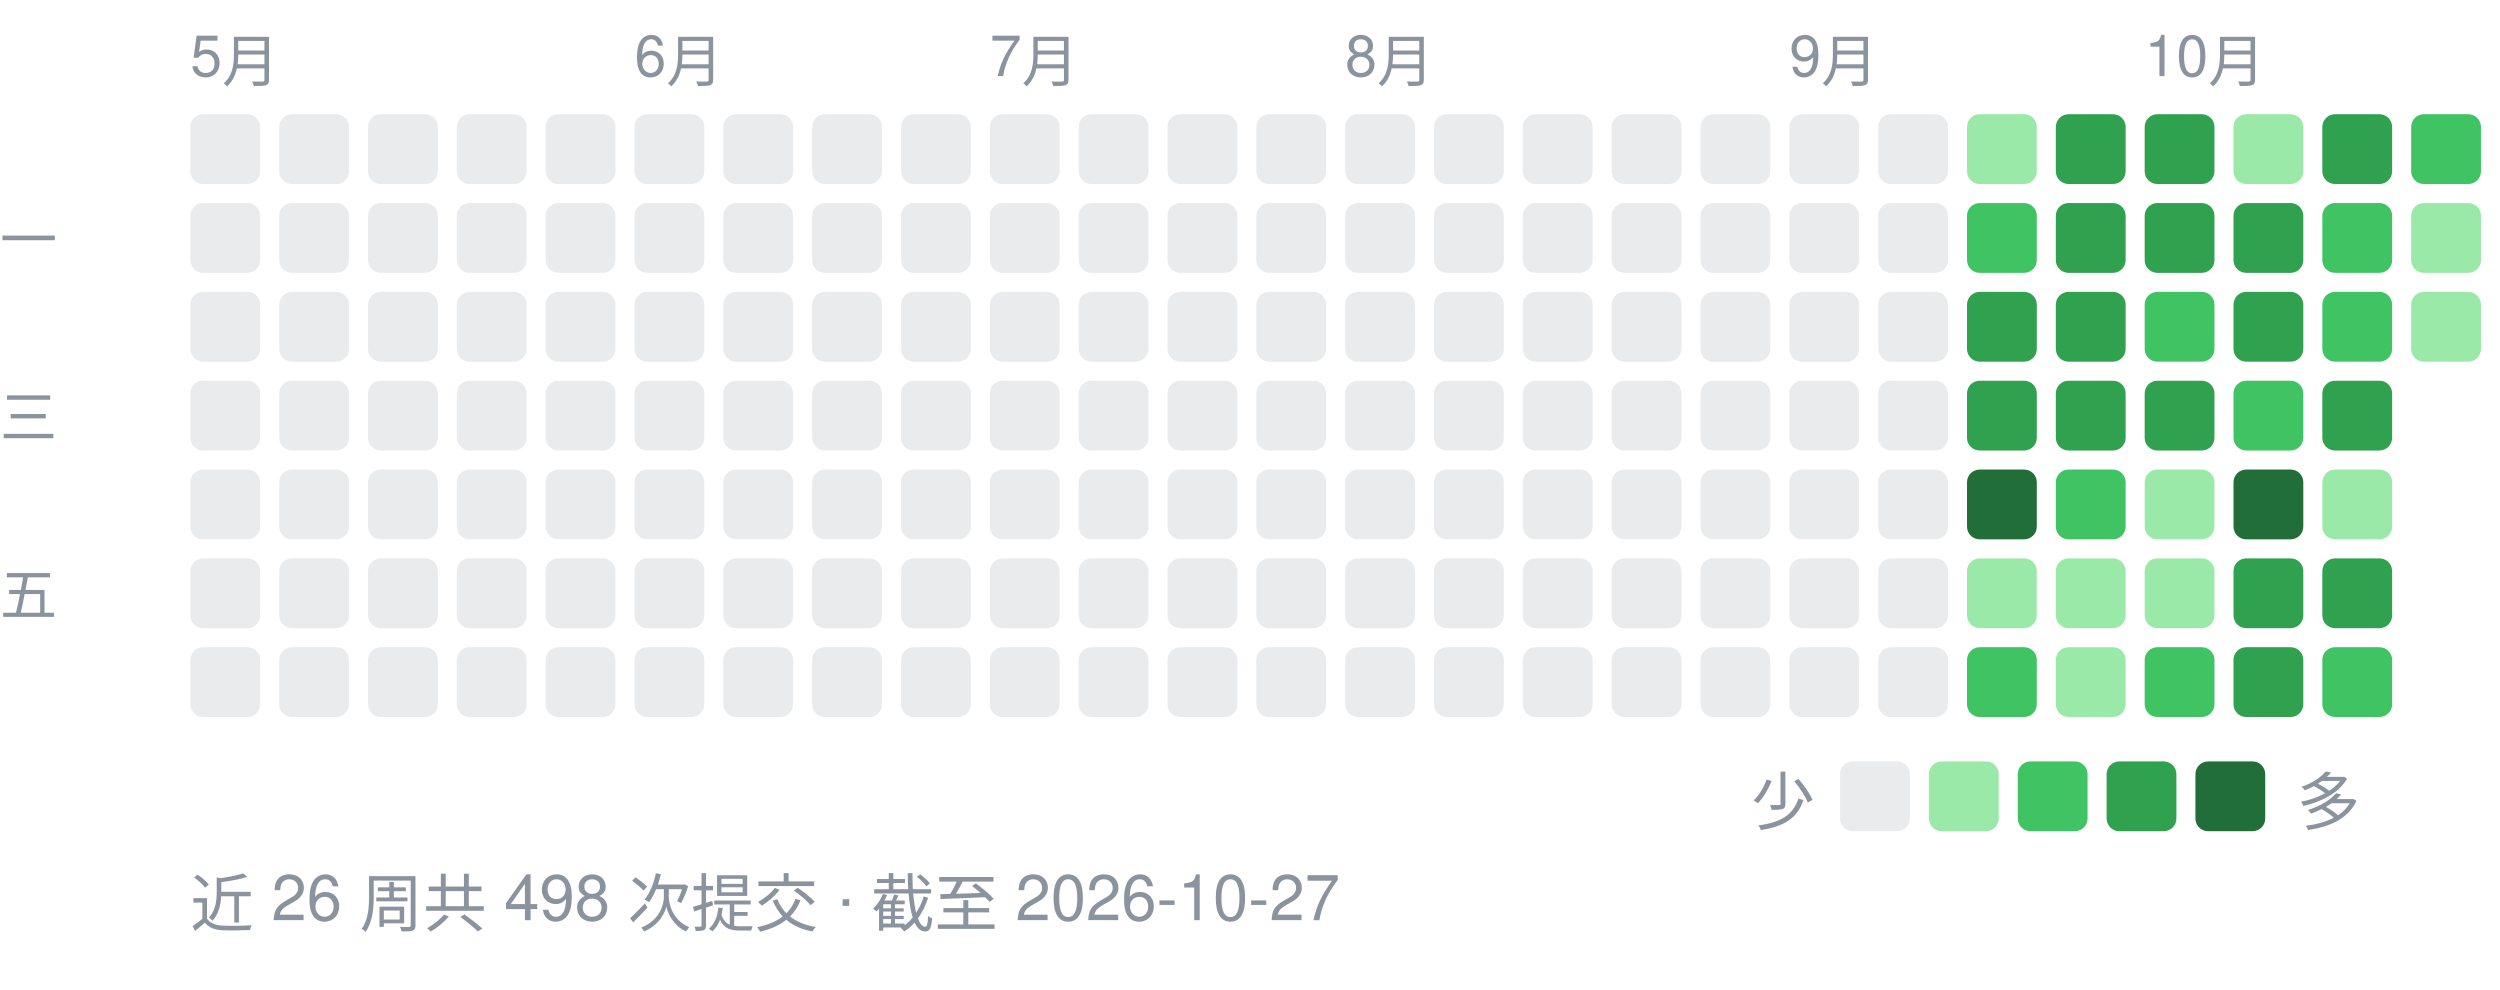
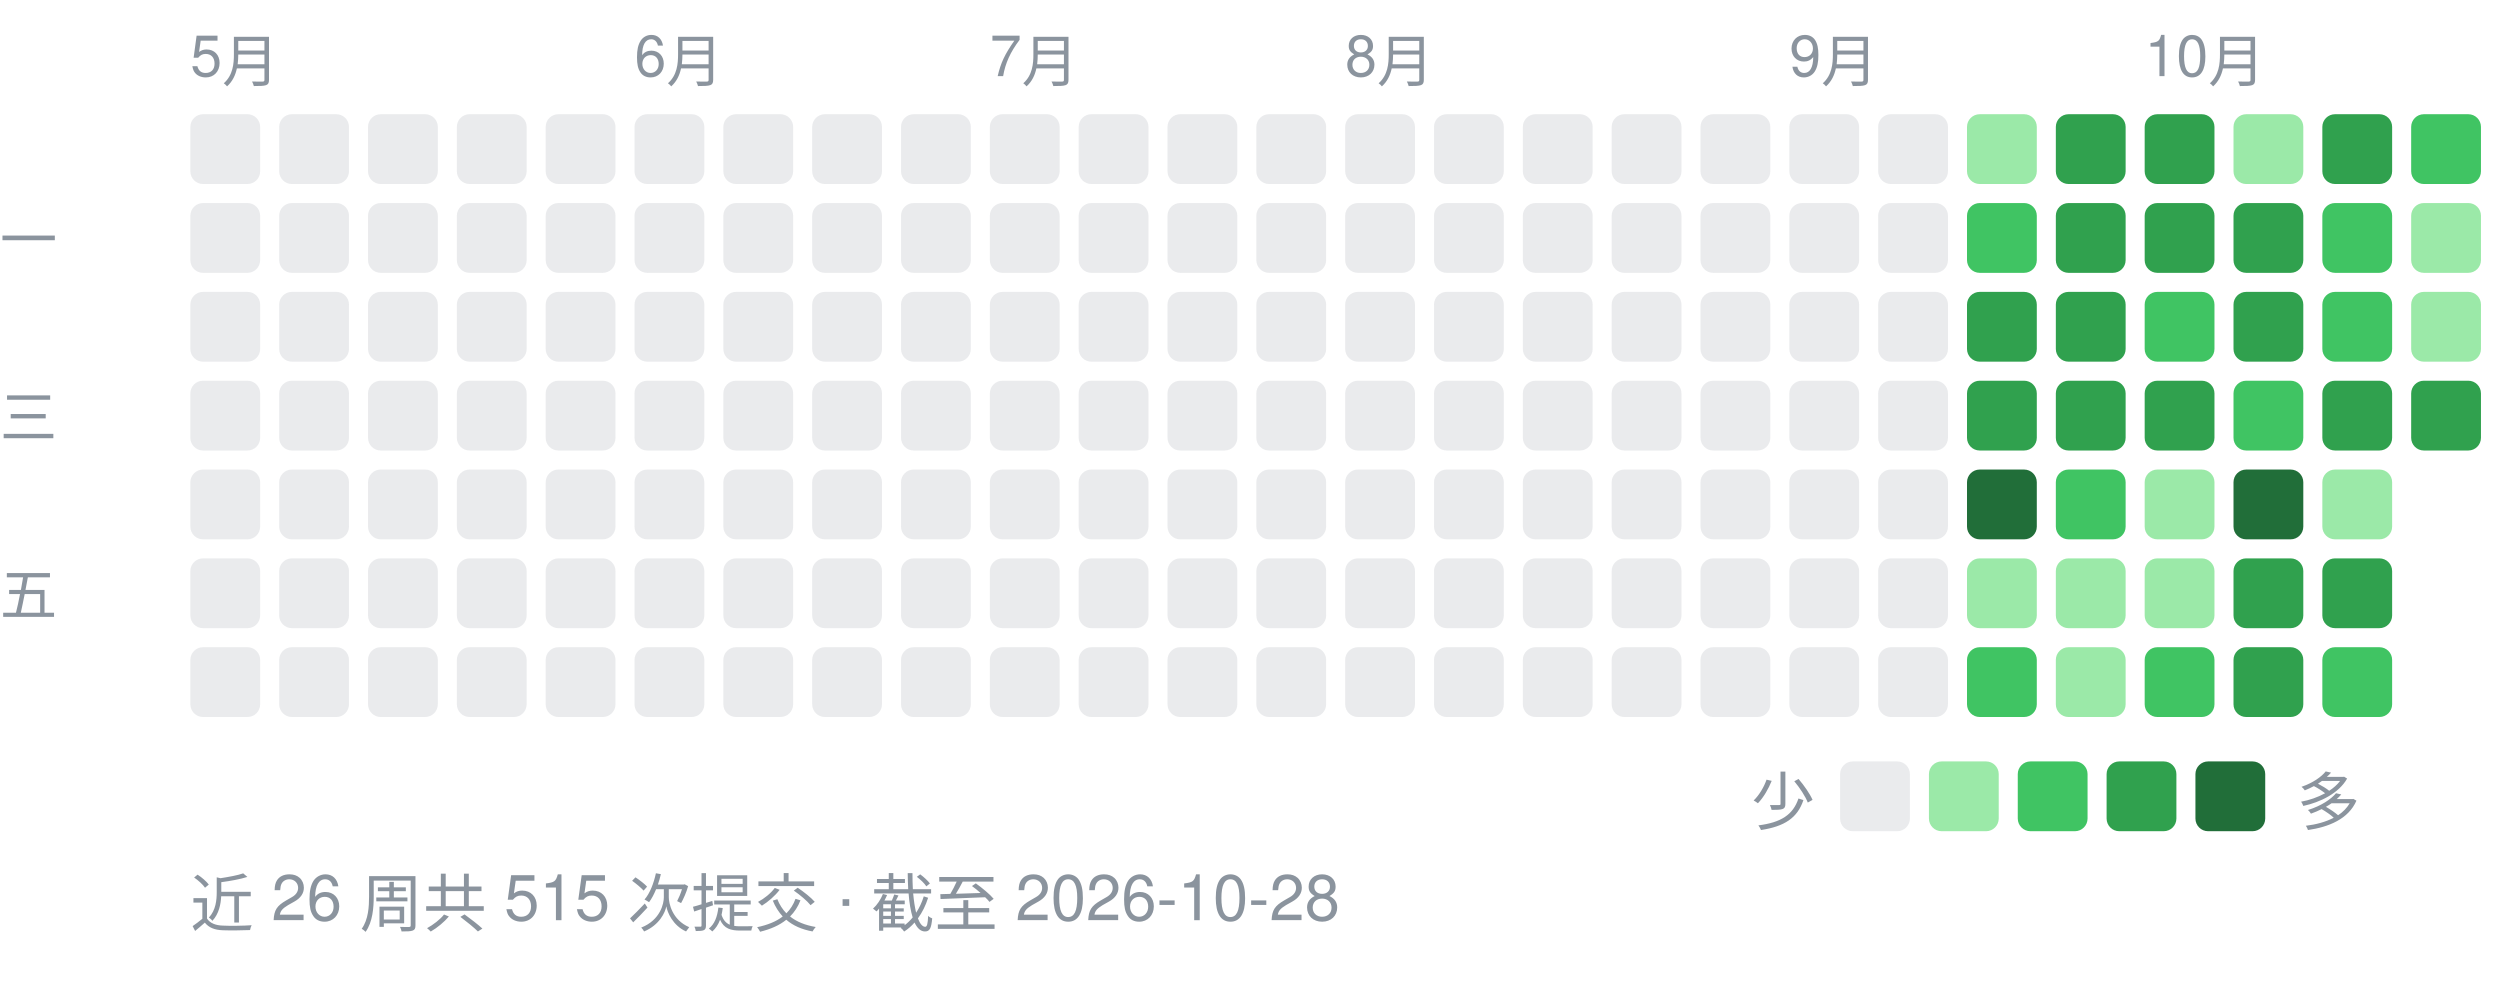
<svg xmlns="http://www.w3.org/2000/svg" width="394" height="156" viewBox="0 0 394 156" role="img">
  <g font-family="-apple-system,BlinkMacSystemFont,Segoe UI,Helvetica,Arial,PingFang SC,sans-serif" font-size="9" fill="#8b949e">
    <text x="30" y="12">5月</text>
    <text x="100" y="12">6月</text>
    <text x="156" y="12">7月</text>
    <text x="212" y="12">8月</text>
    <text x="282" y="12">9月</text>
    <text x="338" y="12">10月</text>
    <text x="0" y="41">一</text>
    <text x="0" y="69">三</text>
    <text x="0" y="97">五</text>
  </g>
  <rect x="30" y="18" width="11" height="11" rx="2" fill="rgba(139,148,158,0.18)" />
  <rect x="30" y="32" width="11" height="11" rx="2" fill="rgba(139,148,158,0.18)" />
  <rect x="30" y="46" width="11" height="11" rx="2" fill="rgba(139,148,158,0.18)" />
  <rect x="30" y="60" width="11" height="11" rx="2" fill="rgba(139,148,158,0.18)" />
  <rect x="30" y="74" width="11" height="11" rx="2" fill="rgba(139,148,158,0.18)" />
  <rect x="30" y="88" width="11" height="11" rx="2" fill="rgba(139,148,158,0.18)" />
  <rect x="30" y="102" width="11" height="11" rx="2" fill="rgba(139,148,158,0.18)" />
  <rect x="44" y="18" width="11" height="11" rx="2" fill="rgba(139,148,158,0.18)" />
  <rect x="44" y="32" width="11" height="11" rx="2" fill="rgba(139,148,158,0.18)" />
  <rect x="44" y="46" width="11" height="11" rx="2" fill="rgba(139,148,158,0.18)" />
  <rect x="44" y="60" width="11" height="11" rx="2" fill="rgba(139,148,158,0.18)" />
  <rect x="44" y="74" width="11" height="11" rx="2" fill="rgba(139,148,158,0.18)" />
  <rect x="44" y="88" width="11" height="11" rx="2" fill="rgba(139,148,158,0.18)" />
  <rect x="44" y="102" width="11" height="11" rx="2" fill="rgba(139,148,158,0.18)" />
  <rect x="58" y="18" width="11" height="11" rx="2" fill="rgba(139,148,158,0.18)" />
  <rect x="58" y="32" width="11" height="11" rx="2" fill="rgba(139,148,158,0.18)" />
  <rect x="58" y="46" width="11" height="11" rx="2" fill="rgba(139,148,158,0.18)" />
  <rect x="58" y="60" width="11" height="11" rx="2" fill="rgba(139,148,158,0.18)" />
  <rect x="58" y="74" width="11" height="11" rx="2" fill="rgba(139,148,158,0.18)" />
  <rect x="58" y="88" width="11" height="11" rx="2" fill="rgba(139,148,158,0.18)" />
  <rect x="58" y="102" width="11" height="11" rx="2" fill="rgba(139,148,158,0.18)" />
  <rect x="72" y="18" width="11" height="11" rx="2" fill="rgba(139,148,158,0.18)" />
  <rect x="72" y="32" width="11" height="11" rx="2" fill="rgba(139,148,158,0.18)" />
  <rect x="72" y="46" width="11" height="11" rx="2" fill="rgba(139,148,158,0.18)" />
  <rect x="72" y="60" width="11" height="11" rx="2" fill="rgba(139,148,158,0.18)" />
  <rect x="72" y="74" width="11" height="11" rx="2" fill="rgba(139,148,158,0.18)" />
  <rect x="72" y="88" width="11" height="11" rx="2" fill="rgba(139,148,158,0.18)" />
  <rect x="72" y="102" width="11" height="11" rx="2" fill="rgba(139,148,158,0.18)" />
  <rect x="86" y="18" width="11" height="11" rx="2" fill="rgba(139,148,158,0.18)" />
  <rect x="86" y="32" width="11" height="11" rx="2" fill="rgba(139,148,158,0.18)" />
  <rect x="86" y="46" width="11" height="11" rx="2" fill="rgba(139,148,158,0.18)" />
  <rect x="86" y="60" width="11" height="11" rx="2" fill="rgba(139,148,158,0.18)" />
  <rect x="86" y="74" width="11" height="11" rx="2" fill="rgba(139,148,158,0.18)" />
  <rect x="86" y="88" width="11" height="11" rx="2" fill="rgba(139,148,158,0.18)" />
  <rect x="86" y="102" width="11" height="11" rx="2" fill="rgba(139,148,158,0.18)" />
  <rect x="100" y="18" width="11" height="11" rx="2" fill="rgba(139,148,158,0.18)" />
  <rect x="100" y="32" width="11" height="11" rx="2" fill="rgba(139,148,158,0.18)" />
  <rect x="100" y="46" width="11" height="11" rx="2" fill="rgba(139,148,158,0.18)" />
  <rect x="100" y="60" width="11" height="11" rx="2" fill="rgba(139,148,158,0.18)" />
  <rect x="100" y="74" width="11" height="11" rx="2" fill="rgba(139,148,158,0.18)" />
  <rect x="100" y="88" width="11" height="11" rx="2" fill="rgba(139,148,158,0.18)" />
  <rect x="100" y="102" width="11" height="11" rx="2" fill="rgba(139,148,158,0.18)" />
  <rect x="114" y="18" width="11" height="11" rx="2" fill="rgba(139,148,158,0.18)" />
  <rect x="114" y="32" width="11" height="11" rx="2" fill="rgba(139,148,158,0.18)" />
  <rect x="114" y="46" width="11" height="11" rx="2" fill="rgba(139,148,158,0.18)" />
  <rect x="114" y="60" width="11" height="11" rx="2" fill="rgba(139,148,158,0.18)" />
  <rect x="114" y="74" width="11" height="11" rx="2" fill="rgba(139,148,158,0.18)" />
  <rect x="114" y="88" width="11" height="11" rx="2" fill="rgba(139,148,158,0.18)" />
  <rect x="114" y="102" width="11" height="11" rx="2" fill="rgba(139,148,158,0.18)" />
  <rect x="128" y="18" width="11" height="11" rx="2" fill="rgba(139,148,158,0.18)" />
  <rect x="128" y="32" width="11" height="11" rx="2" fill="rgba(139,148,158,0.18)" />
  <rect x="128" y="46" width="11" height="11" rx="2" fill="rgba(139,148,158,0.18)" />
  <rect x="128" y="60" width="11" height="11" rx="2" fill="rgba(139,148,158,0.18)" />
  <rect x="128" y="74" width="11" height="11" rx="2" fill="rgba(139,148,158,0.18)" />
  <rect x="128" y="88" width="11" height="11" rx="2" fill="rgba(139,148,158,0.18)" />
  <rect x="128" y="102" width="11" height="11" rx="2" fill="rgba(139,148,158,0.18)" />
  <rect x="142" y="18" width="11" height="11" rx="2" fill="rgba(139,148,158,0.18)" />
  <rect x="142" y="32" width="11" height="11" rx="2" fill="rgba(139,148,158,0.18)" />
  <rect x="142" y="46" width="11" height="11" rx="2" fill="rgba(139,148,158,0.18)" />
  <rect x="142" y="60" width="11" height="11" rx="2" fill="rgba(139,148,158,0.18)" />
  <rect x="142" y="74" width="11" height="11" rx="2" fill="rgba(139,148,158,0.18)" />
  <rect x="142" y="88" width="11" height="11" rx="2" fill="rgba(139,148,158,0.18)" />
  <rect x="142" y="102" width="11" height="11" rx="2" fill="rgba(139,148,158,0.18)" />
  <rect x="156" y="18" width="11" height="11" rx="2" fill="rgba(139,148,158,0.18)" />
  <rect x="156" y="32" width="11" height="11" rx="2" fill="rgba(139,148,158,0.18)" />
  <rect x="156" y="46" width="11" height="11" rx="2" fill="rgba(139,148,158,0.18)" />
  <rect x="156" y="60" width="11" height="11" rx="2" fill="rgba(139,148,158,0.18)" />
  <rect x="156" y="74" width="11" height="11" rx="2" fill="rgba(139,148,158,0.18)" />
  <rect x="156" y="88" width="11" height="11" rx="2" fill="rgba(139,148,158,0.18)" />
  <rect x="156" y="102" width="11" height="11" rx="2" fill="rgba(139,148,158,0.18)" />
  <rect x="170" y="18" width="11" height="11" rx="2" fill="rgba(139,148,158,0.18)" />
  <rect x="170" y="32" width="11" height="11" rx="2" fill="rgba(139,148,158,0.18)" />
  <rect x="170" y="46" width="11" height="11" rx="2" fill="rgba(139,148,158,0.18)" />
  <rect x="170" y="60" width="11" height="11" rx="2" fill="rgba(139,148,158,0.18)" />
  <rect x="170" y="74" width="11" height="11" rx="2" fill="rgba(139,148,158,0.18)" />
  <rect x="170" y="88" width="11" height="11" rx="2" fill="rgba(139,148,158,0.18)" />
  <rect x="170" y="102" width="11" height="11" rx="2" fill="rgba(139,148,158,0.18)" />
  <rect x="184" y="18" width="11" height="11" rx="2" fill="rgba(139,148,158,0.18)" />
  <rect x="184" y="32" width="11" height="11" rx="2" fill="rgba(139,148,158,0.18)" />
  <rect x="184" y="46" width="11" height="11" rx="2" fill="rgba(139,148,158,0.18)" />
  <rect x="184" y="60" width="11" height="11" rx="2" fill="rgba(139,148,158,0.18)" />
  <rect x="184" y="74" width="11" height="11" rx="2" fill="rgba(139,148,158,0.18)" />
  <rect x="184" y="88" width="11" height="11" rx="2" fill="rgba(139,148,158,0.18)" />
  <rect x="184" y="102" width="11" height="11" rx="2" fill="rgba(139,148,158,0.18)" />
  <rect x="198" y="18" width="11" height="11" rx="2" fill="rgba(139,148,158,0.18)" />
  <rect x="198" y="32" width="11" height="11" rx="2" fill="rgba(139,148,158,0.18)" />
  <rect x="198" y="46" width="11" height="11" rx="2" fill="rgba(139,148,158,0.18)" />
  <rect x="198" y="60" width="11" height="11" rx="2" fill="rgba(139,148,158,0.18)" />
  <rect x="198" y="74" width="11" height="11" rx="2" fill="rgba(139,148,158,0.18)" />
  <rect x="198" y="88" width="11" height="11" rx="2" fill="rgba(139,148,158,0.18)" />
  <rect x="198" y="102" width="11" height="11" rx="2" fill="rgba(139,148,158,0.18)" />
  <rect x="212" y="18" width="11" height="11" rx="2" fill="rgba(139,148,158,0.18)" />
  <rect x="212" y="32" width="11" height="11" rx="2" fill="rgba(139,148,158,0.18)" />
  <rect x="212" y="46" width="11" height="11" rx="2" fill="rgba(139,148,158,0.18)" />
  <rect x="212" y="60" width="11" height="11" rx="2" fill="rgba(139,148,158,0.18)" />
  <rect x="212" y="74" width="11" height="11" rx="2" fill="rgba(139,148,158,0.18)" />
  <rect x="212" y="88" width="11" height="11" rx="2" fill="rgba(139,148,158,0.18)" />
  <rect x="212" y="102" width="11" height="11" rx="2" fill="rgba(139,148,158,0.18)" />
  <rect x="226" y="18" width="11" height="11" rx="2" fill="rgba(139,148,158,0.18)" />
  <rect x="226" y="32" width="11" height="11" rx="2" fill="rgba(139,148,158,0.18)" />
  <rect x="226" y="46" width="11" height="11" rx="2" fill="rgba(139,148,158,0.18)" />
  <rect x="226" y="60" width="11" height="11" rx="2" fill="rgba(139,148,158,0.18)" />
  <rect x="226" y="74" width="11" height="11" rx="2" fill="rgba(139,148,158,0.18)" />
  <rect x="226" y="88" width="11" height="11" rx="2" fill="rgba(139,148,158,0.18)" />
  <rect x="226" y="102" width="11" height="11" rx="2" fill="rgba(139,148,158,0.18)" />
  <rect x="240" y="18" width="11" height="11" rx="2" fill="rgba(139,148,158,0.18)" />
  <rect x="240" y="32" width="11" height="11" rx="2" fill="rgba(139,148,158,0.18)" />
  <rect x="240" y="46" width="11" height="11" rx="2" fill="rgba(139,148,158,0.18)" />
  <rect x="240" y="60" width="11" height="11" rx="2" fill="rgba(139,148,158,0.18)" />
  <rect x="240" y="74" width="11" height="11" rx="2" fill="rgba(139,148,158,0.18)" />
  <rect x="240" y="88" width="11" height="11" rx="2" fill="rgba(139,148,158,0.18)" />
  <rect x="240" y="102" width="11" height="11" rx="2" fill="rgba(139,148,158,0.18)" />
  <rect x="254" y="18" width="11" height="11" rx="2" fill="rgba(139,148,158,0.18)" />
  <rect x="254" y="32" width="11" height="11" rx="2" fill="rgba(139,148,158,0.18)" />
  <rect x="254" y="46" width="11" height="11" rx="2" fill="rgba(139,148,158,0.18)" />
  <rect x="254" y="60" width="11" height="11" rx="2" fill="rgba(139,148,158,0.18)" />
  <rect x="254" y="74" width="11" height="11" rx="2" fill="rgba(139,148,158,0.18)" />
  <rect x="254" y="88" width="11" height="11" rx="2" fill="rgba(139,148,158,0.18)" />
  <rect x="254" y="102" width="11" height="11" rx="2" fill="rgba(139,148,158,0.18)" />
  <rect x="268" y="18" width="11" height="11" rx="2" fill="rgba(139,148,158,0.18)" />
  <rect x="268" y="32" width="11" height="11" rx="2" fill="rgba(139,148,158,0.18)" />
  <rect x="268" y="46" width="11" height="11" rx="2" fill="rgba(139,148,158,0.18)" />
  <rect x="268" y="60" width="11" height="11" rx="2" fill="rgba(139,148,158,0.18)" />
  <rect x="268" y="74" width="11" height="11" rx="2" fill="rgba(139,148,158,0.18)" />
  <rect x="268" y="88" width="11" height="11" rx="2" fill="rgba(139,148,158,0.18)" />
  <rect x="268" y="102" width="11" height="11" rx="2" fill="rgba(139,148,158,0.18)" />
  <rect x="282" y="18" width="11" height="11" rx="2" fill="rgba(139,148,158,0.18)" />
  <rect x="282" y="32" width="11" height="11" rx="2" fill="rgba(139,148,158,0.18)" />
  <rect x="282" y="46" width="11" height="11" rx="2" fill="rgba(139,148,158,0.18)" />
  <rect x="282" y="60" width="11" height="11" rx="2" fill="rgba(139,148,158,0.18)" />
  <rect x="282" y="74" width="11" height="11" rx="2" fill="rgba(139,148,158,0.18)" />
  <rect x="282" y="88" width="11" height="11" rx="2" fill="rgba(139,148,158,0.18)" />
  <rect x="282" y="102" width="11" height="11" rx="2" fill="rgba(139,148,158,0.18)" />
  <rect x="296" y="18" width="11" height="11" rx="2" fill="rgba(139,148,158,0.18)" />
  <rect x="296" y="32" width="11" height="11" rx="2" fill="rgba(139,148,158,0.18)" />
  <rect x="296" y="46" width="11" height="11" rx="2" fill="rgba(139,148,158,0.18)" />
  <rect x="296" y="60" width="11" height="11" rx="2" fill="rgba(139,148,158,0.18)" />
  <rect x="296" y="74" width="11" height="11" rx="2" fill="rgba(139,148,158,0.18)" />
  <rect x="296" y="88" width="11" height="11" rx="2" fill="rgba(139,148,158,0.18)" />
  <rect x="296" y="102" width="11" height="11" rx="2" fill="rgba(139,148,158,0.18)" />
  <rect x="310" y="18" width="11" height="11" rx="2" fill="#9be9a8" />
  <rect x="310" y="32" width="11" height="11" rx="2" fill="#40c463" />
  <rect x="310" y="46" width="11" height="11" rx="2" fill="#30a14e" />
  <rect x="310" y="60" width="11" height="11" rx="2" fill="#30a14e" />
  <rect x="310" y="74" width="11" height="11" rx="2" fill="#216e39" />
  <rect x="310" y="88" width="11" height="11" rx="2" fill="#9be9a8" />
  <rect x="310" y="102" width="11" height="11" rx="2" fill="#40c463" />
  <rect x="324" y="18" width="11" height="11" rx="2" fill="#30a14e" />
  <rect x="324" y="32" width="11" height="11" rx="2" fill="#30a14e" />
  <rect x="324" y="46" width="11" height="11" rx="2" fill="#30a14e" />
  <rect x="324" y="60" width="11" height="11" rx="2" fill="#30a14e" />
  <rect x="324" y="74" width="11" height="11" rx="2" fill="#40c463" />
  <rect x="324" y="88" width="11" height="11" rx="2" fill="#9be9a8" />
  <rect x="324" y="102" width="11" height="11" rx="2" fill="#9be9a8" />
  <rect x="338" y="18" width="11" height="11" rx="2" fill="#30a14e" />
  <rect x="338" y="32" width="11" height="11" rx="2" fill="#30a14e" />
  <rect x="338" y="46" width="11" height="11" rx="2" fill="#40c463" />
  <rect x="338" y="60" width="11" height="11" rx="2" fill="#30a14e" />
  <rect x="338" y="74" width="11" height="11" rx="2" fill="#9be9a8" />
  <rect x="338" y="88" width="11" height="11" rx="2" fill="#9be9a8" />
  <rect x="338" y="102" width="11" height="11" rx="2" fill="#40c463" />
  <rect x="352" y="18" width="11" height="11" rx="2" fill="#9be9a8" />
  <rect x="352" y="32" width="11" height="11" rx="2" fill="#30a14e" />
  <rect x="352" y="46" width="11" height="11" rx="2" fill="#30a14e" />
  <rect x="352" y="60" width="11" height="11" rx="2" fill="#40c463" />
  <rect x="352" y="74" width="11" height="11" rx="2" fill="#216e39" />
  <rect x="352" y="88" width="11" height="11" rx="2" fill="#30a14e" />
  <rect x="352" y="102" width="11" height="11" rx="2" fill="#30a14e" />
  <rect x="366" y="18" width="11" height="11" rx="2" fill="#30a14e" />
  <rect x="366" y="32" width="11" height="11" rx="2" fill="#40c463" />
  <rect x="366" y="46" width="11" height="11" rx="2" fill="#40c463" />
  <rect x="366" y="60" width="11" height="11" rx="2" fill="#30a14e" />
  <rect x="366" y="74" width="11" height="11" rx="2" fill="#9be9a8" />
  <rect x="366" y="88" width="11" height="11" rx="2" fill="#30a14e" />
  <rect x="366" y="102" width="11" height="11" rx="2" fill="#40c463" />
  <rect x="380" y="18" width="11" height="11" rx="2" fill="#40c463" />
  <rect x="380" y="32" width="11" height="11" rx="2" fill="#9be9a8" />
  <rect x="380" y="46" width="11" height="11" rx="2" fill="#9be9a8" />
+   <rect x="380" y="60" width="11" height="11" rx="2" fill="#30a14e" />
  <g font-family="-apple-system,BlinkMacSystemFont,Segoe UI,Helvetica,Arial,PingFang SC,sans-serif" font-size="10" fill="#8b949e">
-     <text x="30" y="146">近 26 周共 498 次提交 · 截至 2026-10-27</text>
+     <text x="30" y="146">近 26 周共 515 次提交 · 截至 2026-10-28</text>
    <text x="286" y="130" text-anchor="end">少</text>
    <rect x="290" y="120" width="11" height="11" rx="2" fill="rgba(139,148,158,0.18)" />
    <rect x="304" y="120" width="11" height="11" rx="2" fill="#9be9a8" />
    <rect x="318" y="120" width="11" height="11" rx="2" fill="#40c463" />
    <rect x="332" y="120" width="11" height="11" rx="2" fill="#30a14e" />
    <rect x="346" y="120" width="11" height="11" rx="2" fill="#216e39" />
    <text x="362" y="130">多</text>
  </g>
</svg>
